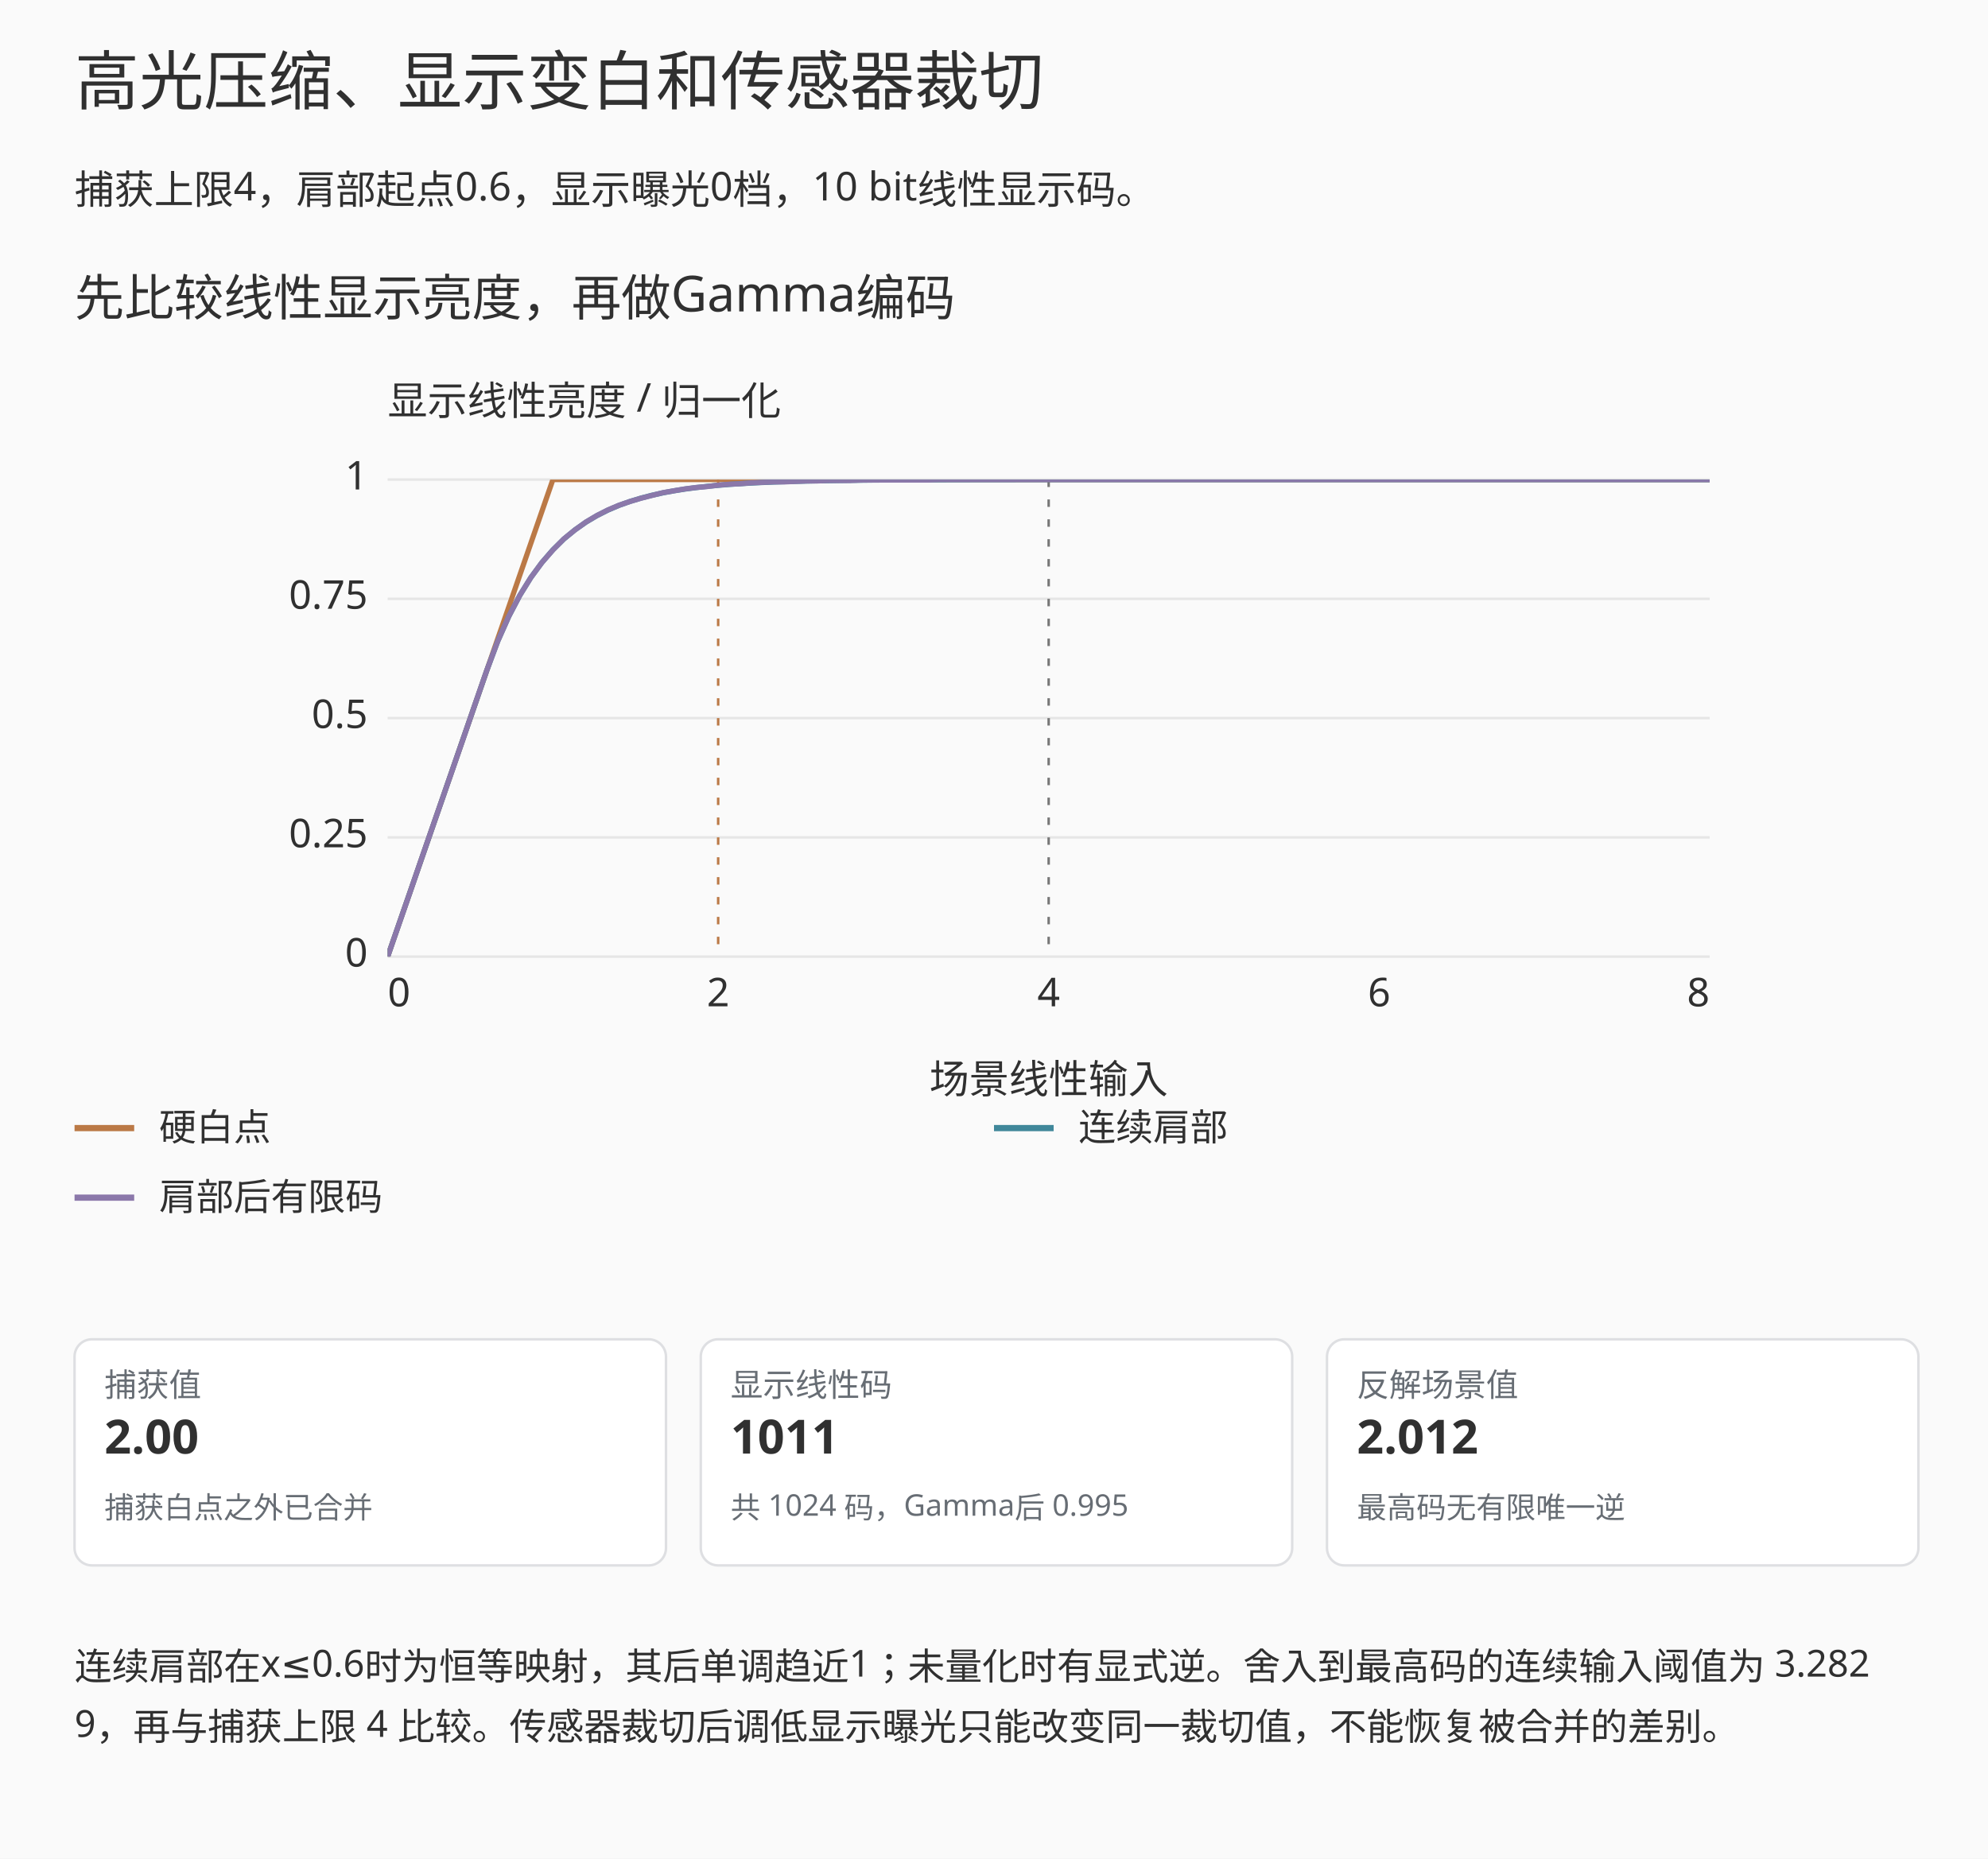
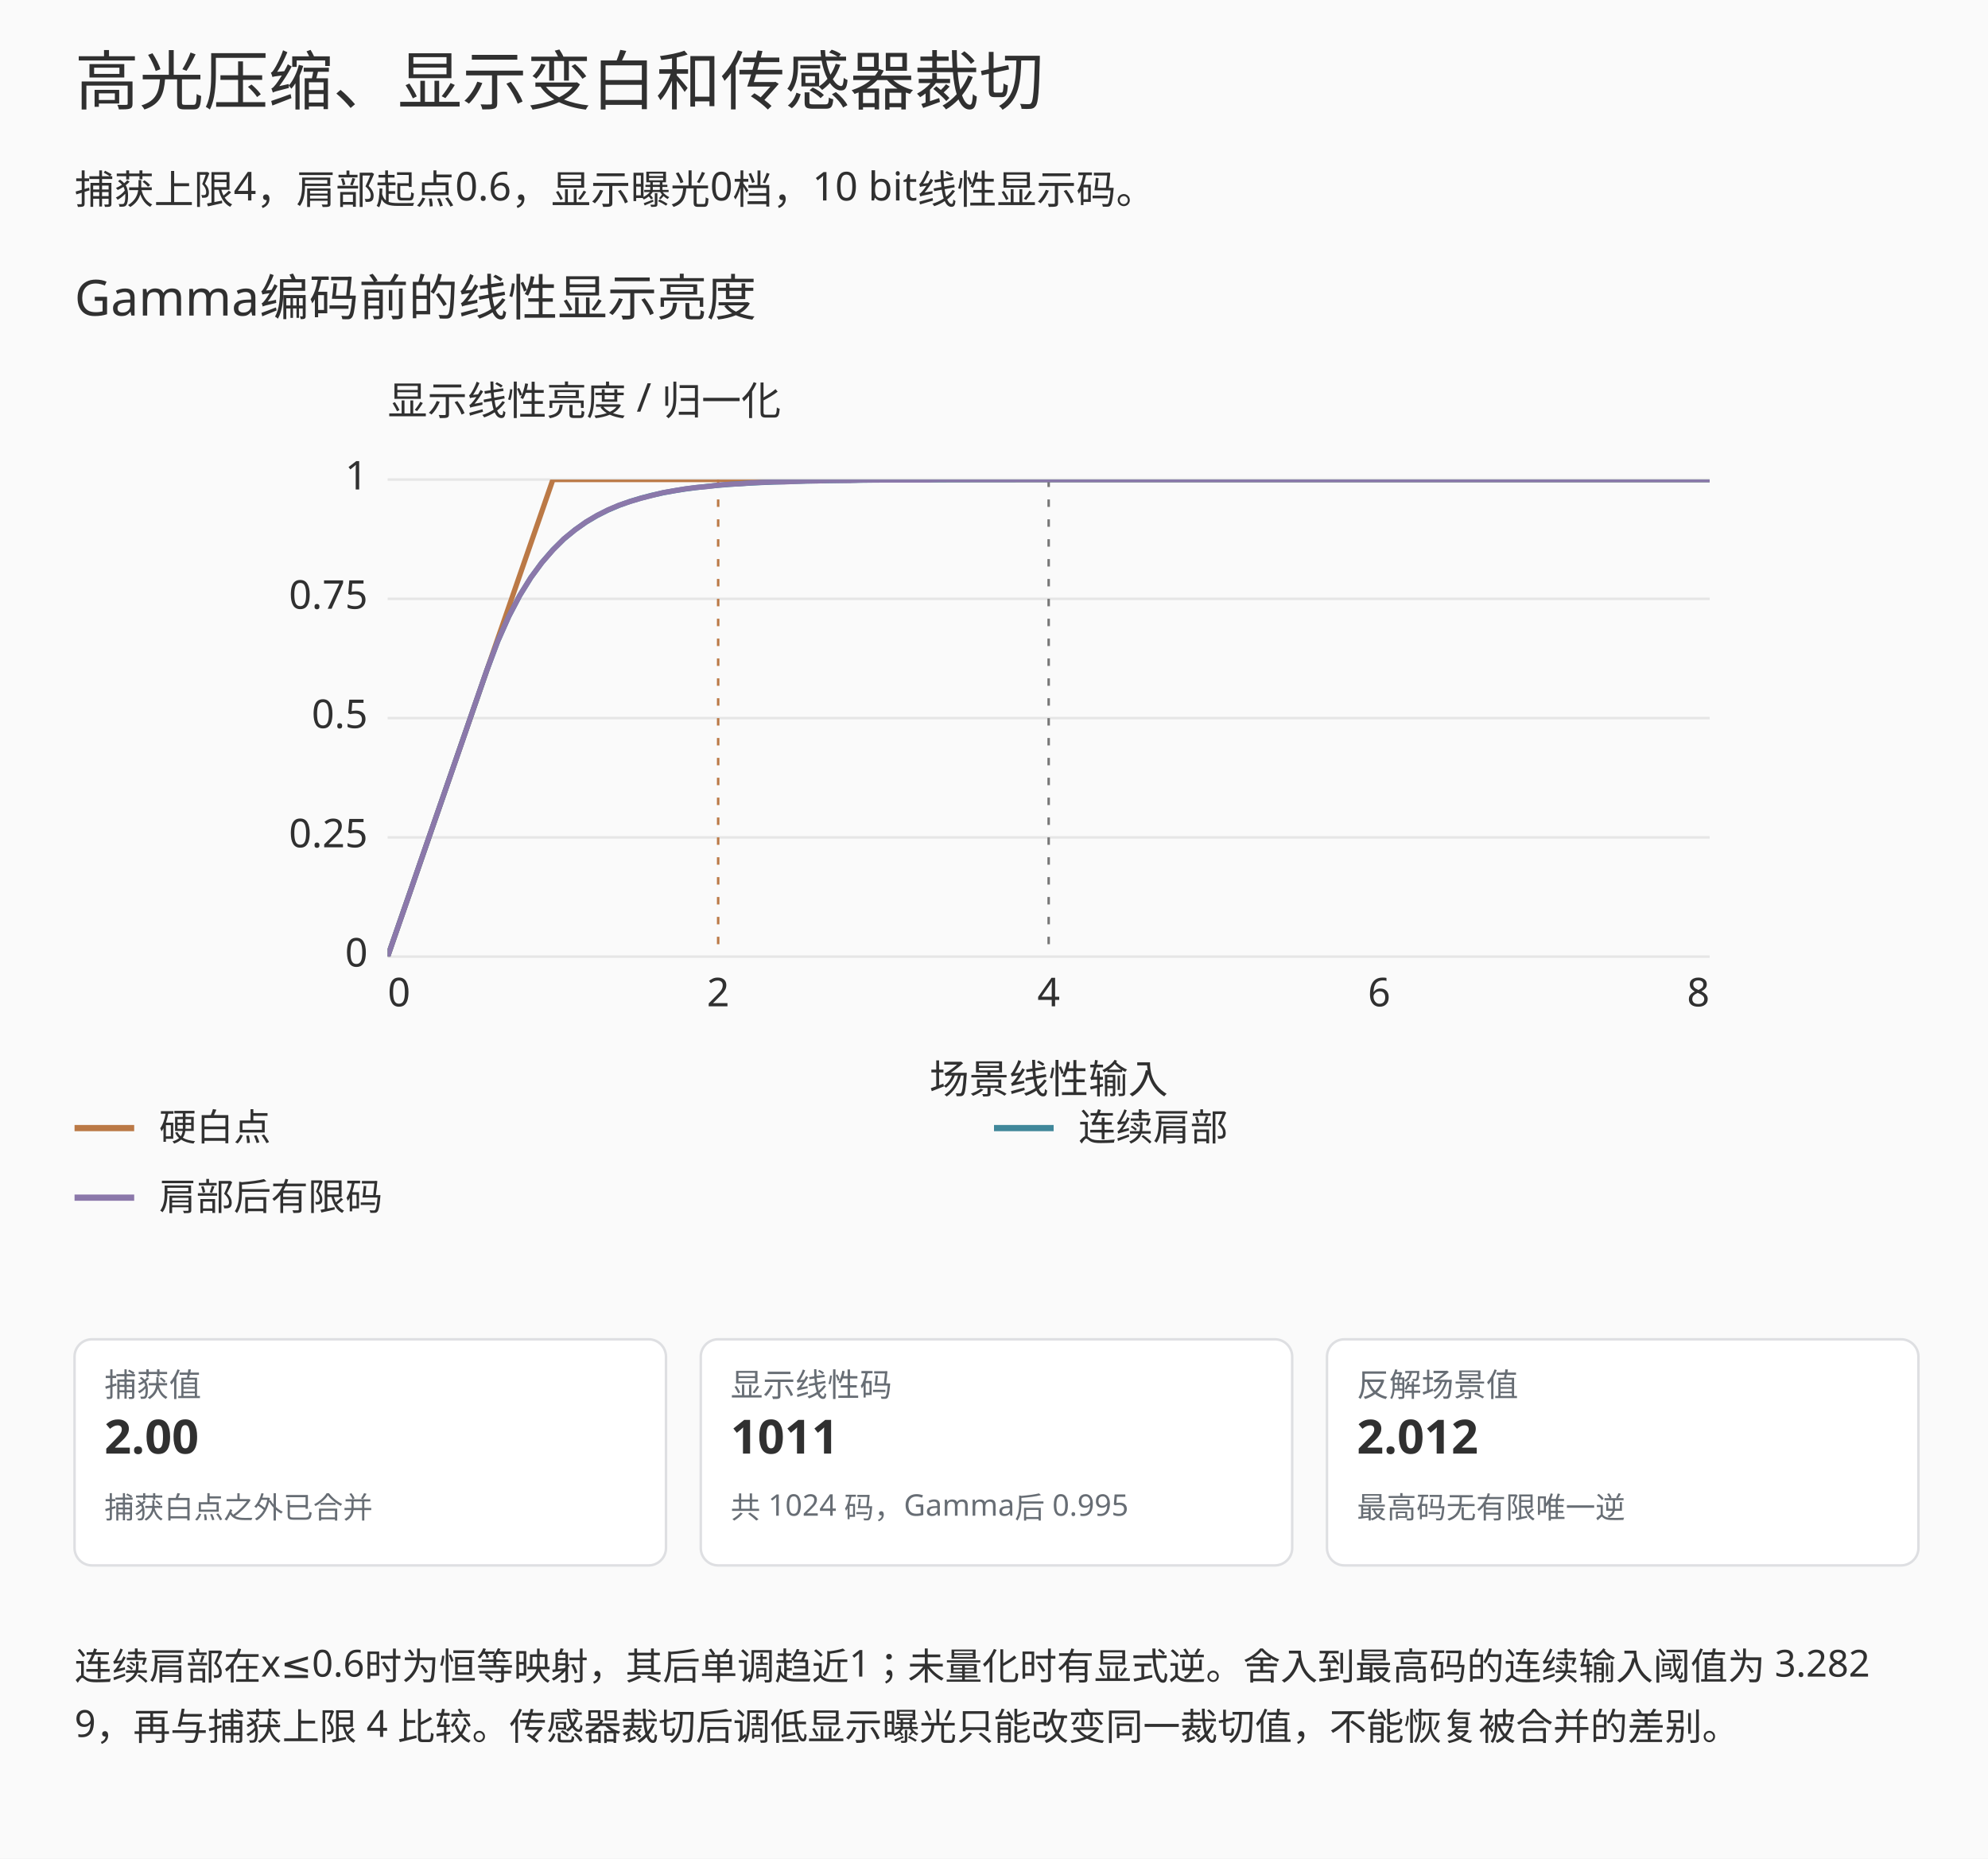
<svg xmlns="http://www.w3.org/2000/svg" width="800" height="748" viewBox="0 0 800 748" role="img" aria-label="互动示意：连续色调肩部、有限显示码与捕获裁切的分离" style="color:#303030;fill:currentColor;font:16px sans-serif">
  <style>text{font-family:sans-serif}</style>
  <rect width="800" height="100%" fill="#fafafa" />
  <text x="30" y="42" font-size="26">高光压缩、显示变白和传感器裁切</text>
  <text x="30" y="82">捕获上限4，肩部起点0.6，显示曝光0档，10 bit线性显示码。</text>
-   <text x="30" y="127" font-size="20">先比较线性显示亮度，再做Gamma编码</text>
-   <svg x="30" y="143" width="740" height="300" role="img" aria-label="先比较线性显示亮度，再做Gamma编码" viewBox="0 0 640 300">
+   <text x="30" y="127" font-size="20">Gamma编码前的线性显示亮度</text>
+   <svg x="30" y="143" width="740" height="300" role="img" aria-label="Gamma编码前的线性显示亮度" viewBox="0 0 640 300">
    <path d="M76,242H608" stroke="currentColor" opacity=".10" />
    <text x="68" y="246" text-anchor="end">0</text>
    <text x="76" y="262" text-anchor="start">0</text>
    <path d="M76,194H608" stroke="currentColor" opacity=".10" />
    <text x="68" y="198" text-anchor="end">0.25</text>
    <text x="209" y="262" text-anchor="middle">2</text>
    <path d="M76,146H608" stroke="currentColor" opacity=".10" />
    <text x="68" y="150" text-anchor="end">0.5</text>
    <text x="342" y="262" text-anchor="middle">4</text>
    <path d="M76,98H608" stroke="currentColor" opacity=".10" />
    <text x="68" y="102" text-anchor="end">0.75</text>
    <text x="475" y="262" text-anchor="middle">6</text>
    <path d="M76,50H608" stroke="currentColor" opacity=".10" />
    <text x="68" y="54" text-anchor="end">1</text>
    <text x="608" y="262" text-anchor="end">8</text>
    <path d="M342,50V242" stroke="#777" stroke-dasharray="3 5" />
    <text x="342" y="41" text-anchor="middle" />
    <path d="M209,50V242" stroke="#bb7946" stroke-dasharray="3 5" />
    <text x="209" y="41" text-anchor="middle" />
    <svg x="76" y="50" width="532" height="192" viewBox="76 50 532 192" overflow="hidden" data-plot-field="true" style="width:532px;height:192px;overflow:hidden">
      <path d="M76.00,242.00 L80.43,229.20 L84.87,216.40 L89.30,203.60 L93.73,190.80 L98.17,178.00 L102.60,165.20 L107.03,152.40 L111.47,139.60 L115.90,126.80 L120.33,114.00 L124.77,101.20 L129.20,88.40 L133.63,75.60 L138.07,62.80 L142.50,50.00 L146.93,50.00 L151.37,50.00 L155.80,50.00 L160.23,50.00 L164.67,50.00 L169.10,50.00 L173.53,50.00 L177.97,50.00 L182.40,50.00 L186.83,50.00 L191.27,50.00 L195.70,50.00 L200.13,50.00 L204.57,50.00 L209.00,50.00 L213.43,50.00 L217.87,50.00 L222.30,50.00 L226.73,50.00 L231.17,50.00 L235.60,50.00 L240.03,50.00 L244.47,50.00 L248.90,50.00 L253.33,50.00 L257.77,50.00 L262.20,50.00 L266.63,50.00 L271.07,50.00 L275.50,50.00 L279.93,50.00 L284.37,50.00 L288.80,50.00 L293.23,50.00 L297.67,50.00 L302.10,50.00 L306.53,50.00 L310.97,50.00 L315.40,50.00 L319.83,50.00 L324.27,50.00 L328.70,50.00 L333.13,50.00 L337.57,50.00 L342.00,50.00 L346.43,50.00 L350.87,50.00 L355.30,50.00 L359.73,50.00 L364.17,50.00 L368.60,50.00 L373.03,50.00 L377.47,50.00 L381.90,50.00 L386.33,50.00 L390.77,50.00 L395.20,50.00 L399.63,50.00 L404.07,50.00 L408.50,50.00 L412.93,50.00 L417.37,50.00 L421.80,50.00 L426.23,50.00 L430.67,50.00 L435.10,50.00 L439.53,50.00 L443.97,50.00 L448.40,50.00 L452.83,50.00 L457.27,50.00 L461.70,50.00 L466.13,50.00 L470.57,50.00 L475.00,50.00 L479.43,50.00 L483.87,50.00 L488.30,50.00 L492.73,50.00 L497.17,50.00 L501.60,50.00 L506.03,50.00 L510.47,50.00 L514.90,50.00 L519.33,50.00 L523.77,50.00 L528.20,50.00 L532.63,50.00 L537.07,50.00 L541.50,50.00 L545.93,50.00 L550.37,50.00 L554.80,50.00 L559.23,50.00 L563.67,50.00 L568.10,50.00 L572.53,50.00 L576.97,50.00 L581.40,50.00 L585.83,50.00 L590.27,50.00 L594.70,50.00 L599.13,50.00 L603.57,50.00 L608.00,50.00" fill="none" stroke="#bb7946" stroke-width="2.1" />
      <path d="M76.00,242.00 L80.43,229.20 L84.87,216.40 L89.30,203.60 L93.73,190.80 L98.17,178.00 L102.60,165.20 L107.03,152.40 L111.47,139.60 L115.90,126.80 L120.33,115.01 L124.77,105.03 L129.20,96.58 L133.63,89.43 L138.07,83.38 L142.50,78.25 L146.93,73.92 L151.37,70.24 L155.80,67.14 L160.23,64.51 L164.67,62.28 L169.10,60.39 L173.53,58.80 L177.97,57.45 L182.40,56.30 L186.83,55.34 L191.27,54.52 L195.70,53.82 L200.13,53.24 L204.57,52.74 L209.00,52.32 L213.43,51.96 L217.87,51.66 L222.30,51.41 L226.73,51.19 L231.17,51.01 L235.60,50.85 L240.03,50.72 L244.47,50.61 L248.90,50.52 L253.33,50.44 L257.77,50.37 L262.20,50.31 L266.63,50.27 L271.07,50.22 L275.50,50.19 L279.93,50.16 L284.37,50.14 L288.80,50.12 L293.23,50.10 L297.67,50.08 L302.10,50.07 L306.53,50.06 L310.97,50.05 L315.40,50.04 L319.83,50.04 L324.27,50.03 L328.70,50.03 L333.13,50.02 L337.57,50.02 L342.00,50.02 L346.43,50.02 L350.87,50.02 L355.30,50.02 L359.73,50.02 L364.17,50.02 L368.60,50.02 L373.03,50.02 L377.47,50.02 L381.90,50.02 L386.33,50.02 L390.77,50.02 L395.20,50.02 L399.63,50.02 L404.07,50.02 L408.50,50.02 L412.93,50.02 L417.37,50.02 L421.80,50.02 L426.23,50.02 L430.67,50.02 L435.10,50.02 L439.53,50.02 L443.97,50.02 L448.40,50.02 L452.83,50.02 L457.27,50.02 L461.70,50.02 L466.13,50.02 L470.57,50.02 L475.00,50.02 L479.43,50.02 L483.87,50.02 L488.30,50.02 L492.73,50.02 L497.17,50.02 L501.60,50.02 L506.03,50.02 L510.47,50.02 L514.90,50.02 L519.33,50.02 L523.77,50.02 L528.20,50.02 L532.63,50.02 L537.07,50.02 L541.50,50.02 L545.93,50.02 L550.37,50.02 L554.80,50.02 L559.23,50.02 L563.67,50.02 L568.10,50.02 L572.53,50.02 L576.97,50.02 L581.40,50.02 L585.83,50.02 L590.27,50.02 L594.70,50.02 L599.13,50.02 L603.57,50.02 L608.00,50.02" fill="none" stroke="#40879a" stroke-width="2.1" />
      <path d="M76.00,242.00 L80.43,229.24 L84.87,216.48 L89.30,203.52 L93.73,190.76 L98.17,178.00 L102.60,165.24 L107.03,152.48 L111.47,139.52 L115.90,126.76 L120.33,114.94 L124.77,104.99 L129.20,96.55 L133.63,89.41 L138.07,83.41 L142.50,78.34 L146.93,73.84 L151.37,70.27 L155.80,67.08 L160.23,64.45 L164.67,62.20 L169.10,60.32 L173.53,58.82 L177.97,57.51 L182.40,56.38 L186.83,55.26 L191.27,54.50 L195.70,53.75 L200.13,53.19 L204.57,52.82 L209.00,52.25 L213.43,51.88 L217.87,51.69 L222.30,51.31 L226.73,51.13 L231.17,50.94 L235.60,50.94 L240.03,50.75 L244.47,50.56 L248.90,50.56 L253.33,50.38 L257.77,50.38 L262.20,50.38 L266.63,50.19 L271.07,50.19 L275.50,50.19 L279.93,50.19 L284.37,50.19 L288.80,50.19 L293.23,50.19 L297.67,50.00 L302.10,50.00 L306.53,50.00 L310.97,50.00 L315.40,50.00 L319.83,50.00 L324.27,50.00 L328.70,50.00 L333.13,50.00 L337.57,50.00 L342.00,50.00 L346.43,50.00 L350.87,50.00 L355.30,50.00 L359.73,50.00 L364.17,50.00 L368.60,50.00 L373.03,50.00 L377.47,50.00 L381.90,50.00 L386.33,50.00 L390.77,50.00 L395.20,50.00 L399.63,50.00 L404.07,50.00 L408.50,50.00 L412.93,50.00 L417.37,50.00 L421.80,50.00 L426.23,50.00 L430.67,50.00 L435.10,50.00 L439.53,50.00 L443.97,50.00 L448.40,50.00 L452.83,50.00 L457.27,50.00 L461.70,50.00 L466.13,50.00 L470.57,50.00 L475.00,50.00 L479.43,50.00 L483.87,50.00 L488.30,50.00 L492.73,50.00 L497.17,50.00 L501.60,50.00 L506.03,50.00 L510.47,50.00 L514.90,50.00 L519.33,50.00 L523.77,50.00 L528.20,50.00 L532.63,50.00 L537.07,50.00 L541.50,50.00 L545.93,50.00 L550.37,50.00 L554.80,50.00 L559.23,50.00 L563.67,50.00 L568.10,50.00 L572.53,50.00 L576.97,50.00 L581.40,50.00 L585.83,50.00 L590.27,50.00 L594.70,50.00 L599.13,50.00 L603.57,50.00 L608.00,50.00" fill="none" stroke="#8b78aa" stroke-width="2.1" />
    </svg>
    <text x="76" y="24">显示线性亮度 / 归一化</text>
    <text x="342" y="297" text-anchor="middle">场景线性输入</text>
  </svg>
  <path d="M30,454h24" fill="none" stroke="#bb7946" stroke-width="2.5" />
  <text x="64" y="459" font-size="15">硬白点</text>
  <path d="M400,454h24" fill="none" stroke="#40879a" stroke-width="2.5" />
  <text x="434" y="459" font-size="15">连续肩部</text>
  <path d="M30,482h24" fill="none" stroke="#8b78aa" stroke-width="2.5" />
  <text x="64" y="487" font-size="15">肩部后有限码</text>
  <rect x="30" y="539" width="238" height="91" rx="7" fill="#fff" stroke="#dedfe2" />
  <text x="42" y="562" font-size="13" fill="#676d74">捕获值</text>
  <text x="42" y="585" font-size="19" font-weight="600">2.00</text>
  <text x="42" y="611" font-size="12" fill="#676d74">捕获白点之外已合并</text>
  <rect x="282" y="539" width="238" height="91" rx="7" fill="#fff" stroke="#dedfe2" />
  <text x="294" y="562" font-size="13" fill="#676d74">显示线性码</text>
  <text x="294" y="585" font-size="19" font-weight="600">1011</text>
  <text x="294" y="611" font-size="12" fill="#676d74">共 1024 码，Gamma后 0.995</text>
  <rect x="534" y="539" width="238" height="91" rx="7" fill="#fff" stroke="#dedfe2" />
  <text x="546" y="562" font-size="13" fill="#676d74">反解场景值</text>
  <text x="546" y="585" font-size="19" font-weight="600">2.012</text>
  <text x="546" y="611" font-size="12" fill="#676d74">最高码无有限唯一逆</text>
  <text x="30" y="676" font-size="15">连续肩部在x≤0.6时为恒等映射，其后单调趋近1；未量化时有显式逆。舍入到最高码的连续输入阈值为 3.282</text>
  <text x="30" y="699" font-size="15">9，再与捕获上限 4 比较。传感器裁切后调低显示曝光只能改变同一裁切值，不能恢复被合并的差别。</text>
</svg>
